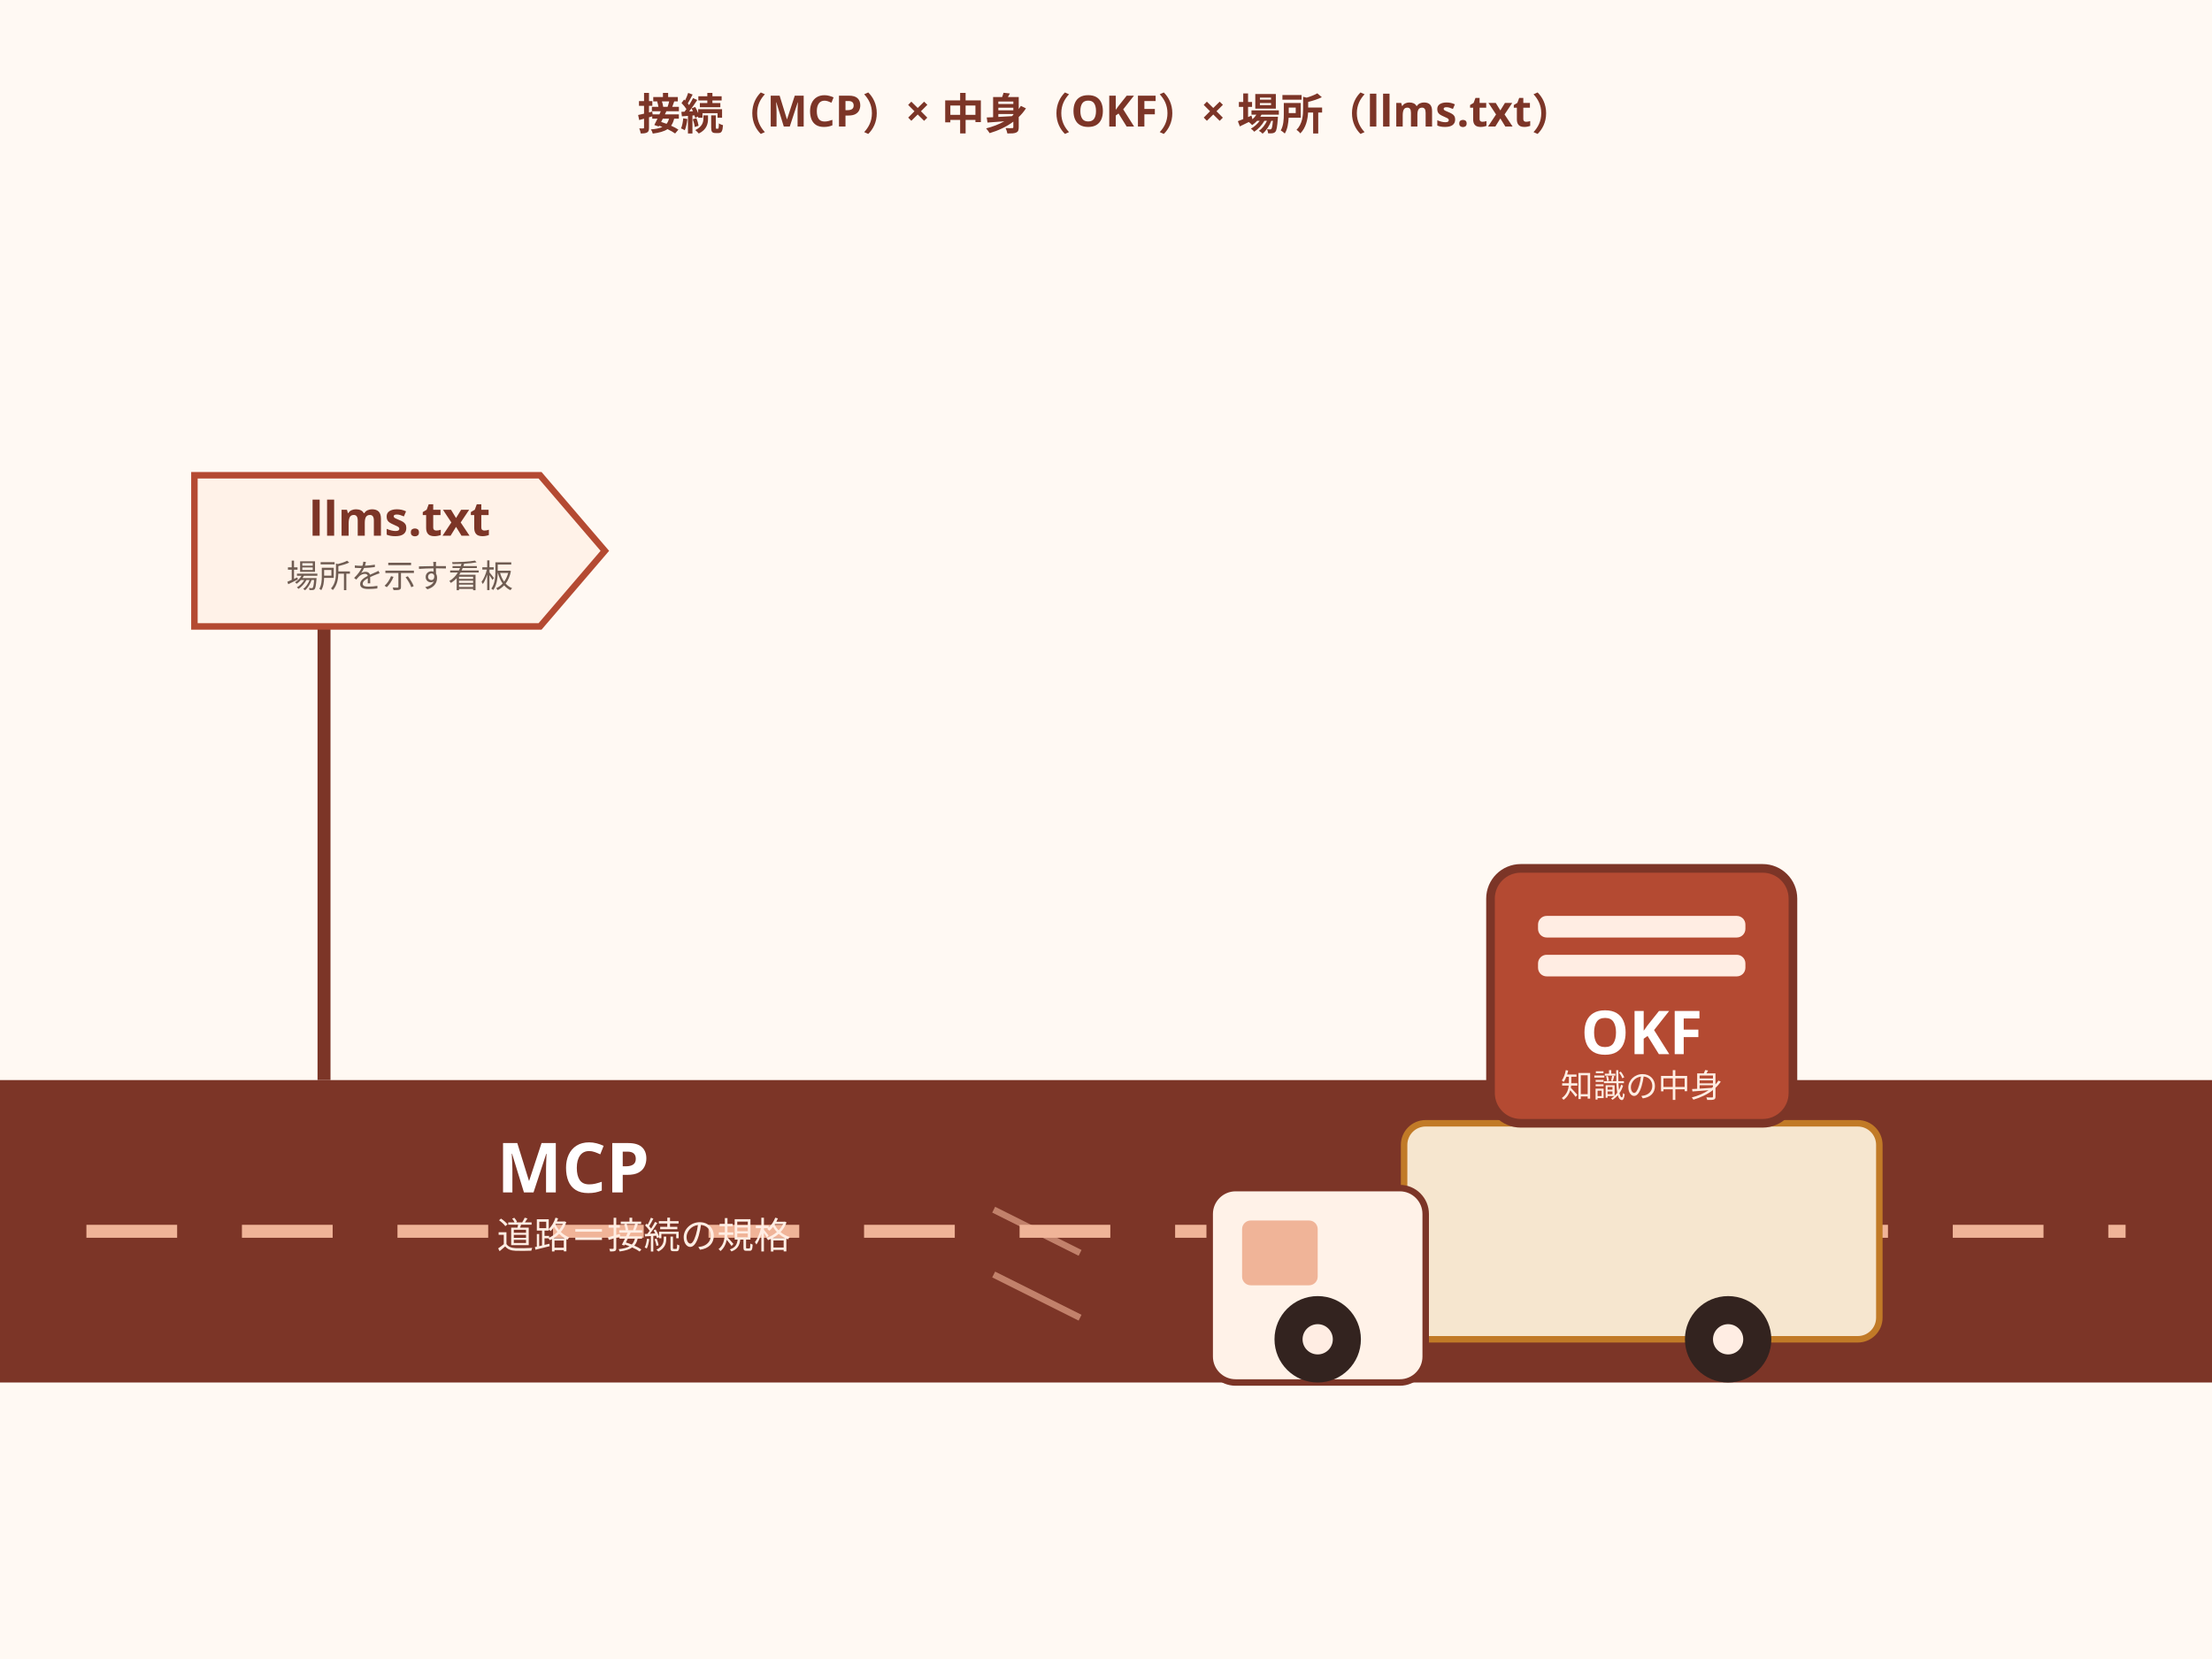
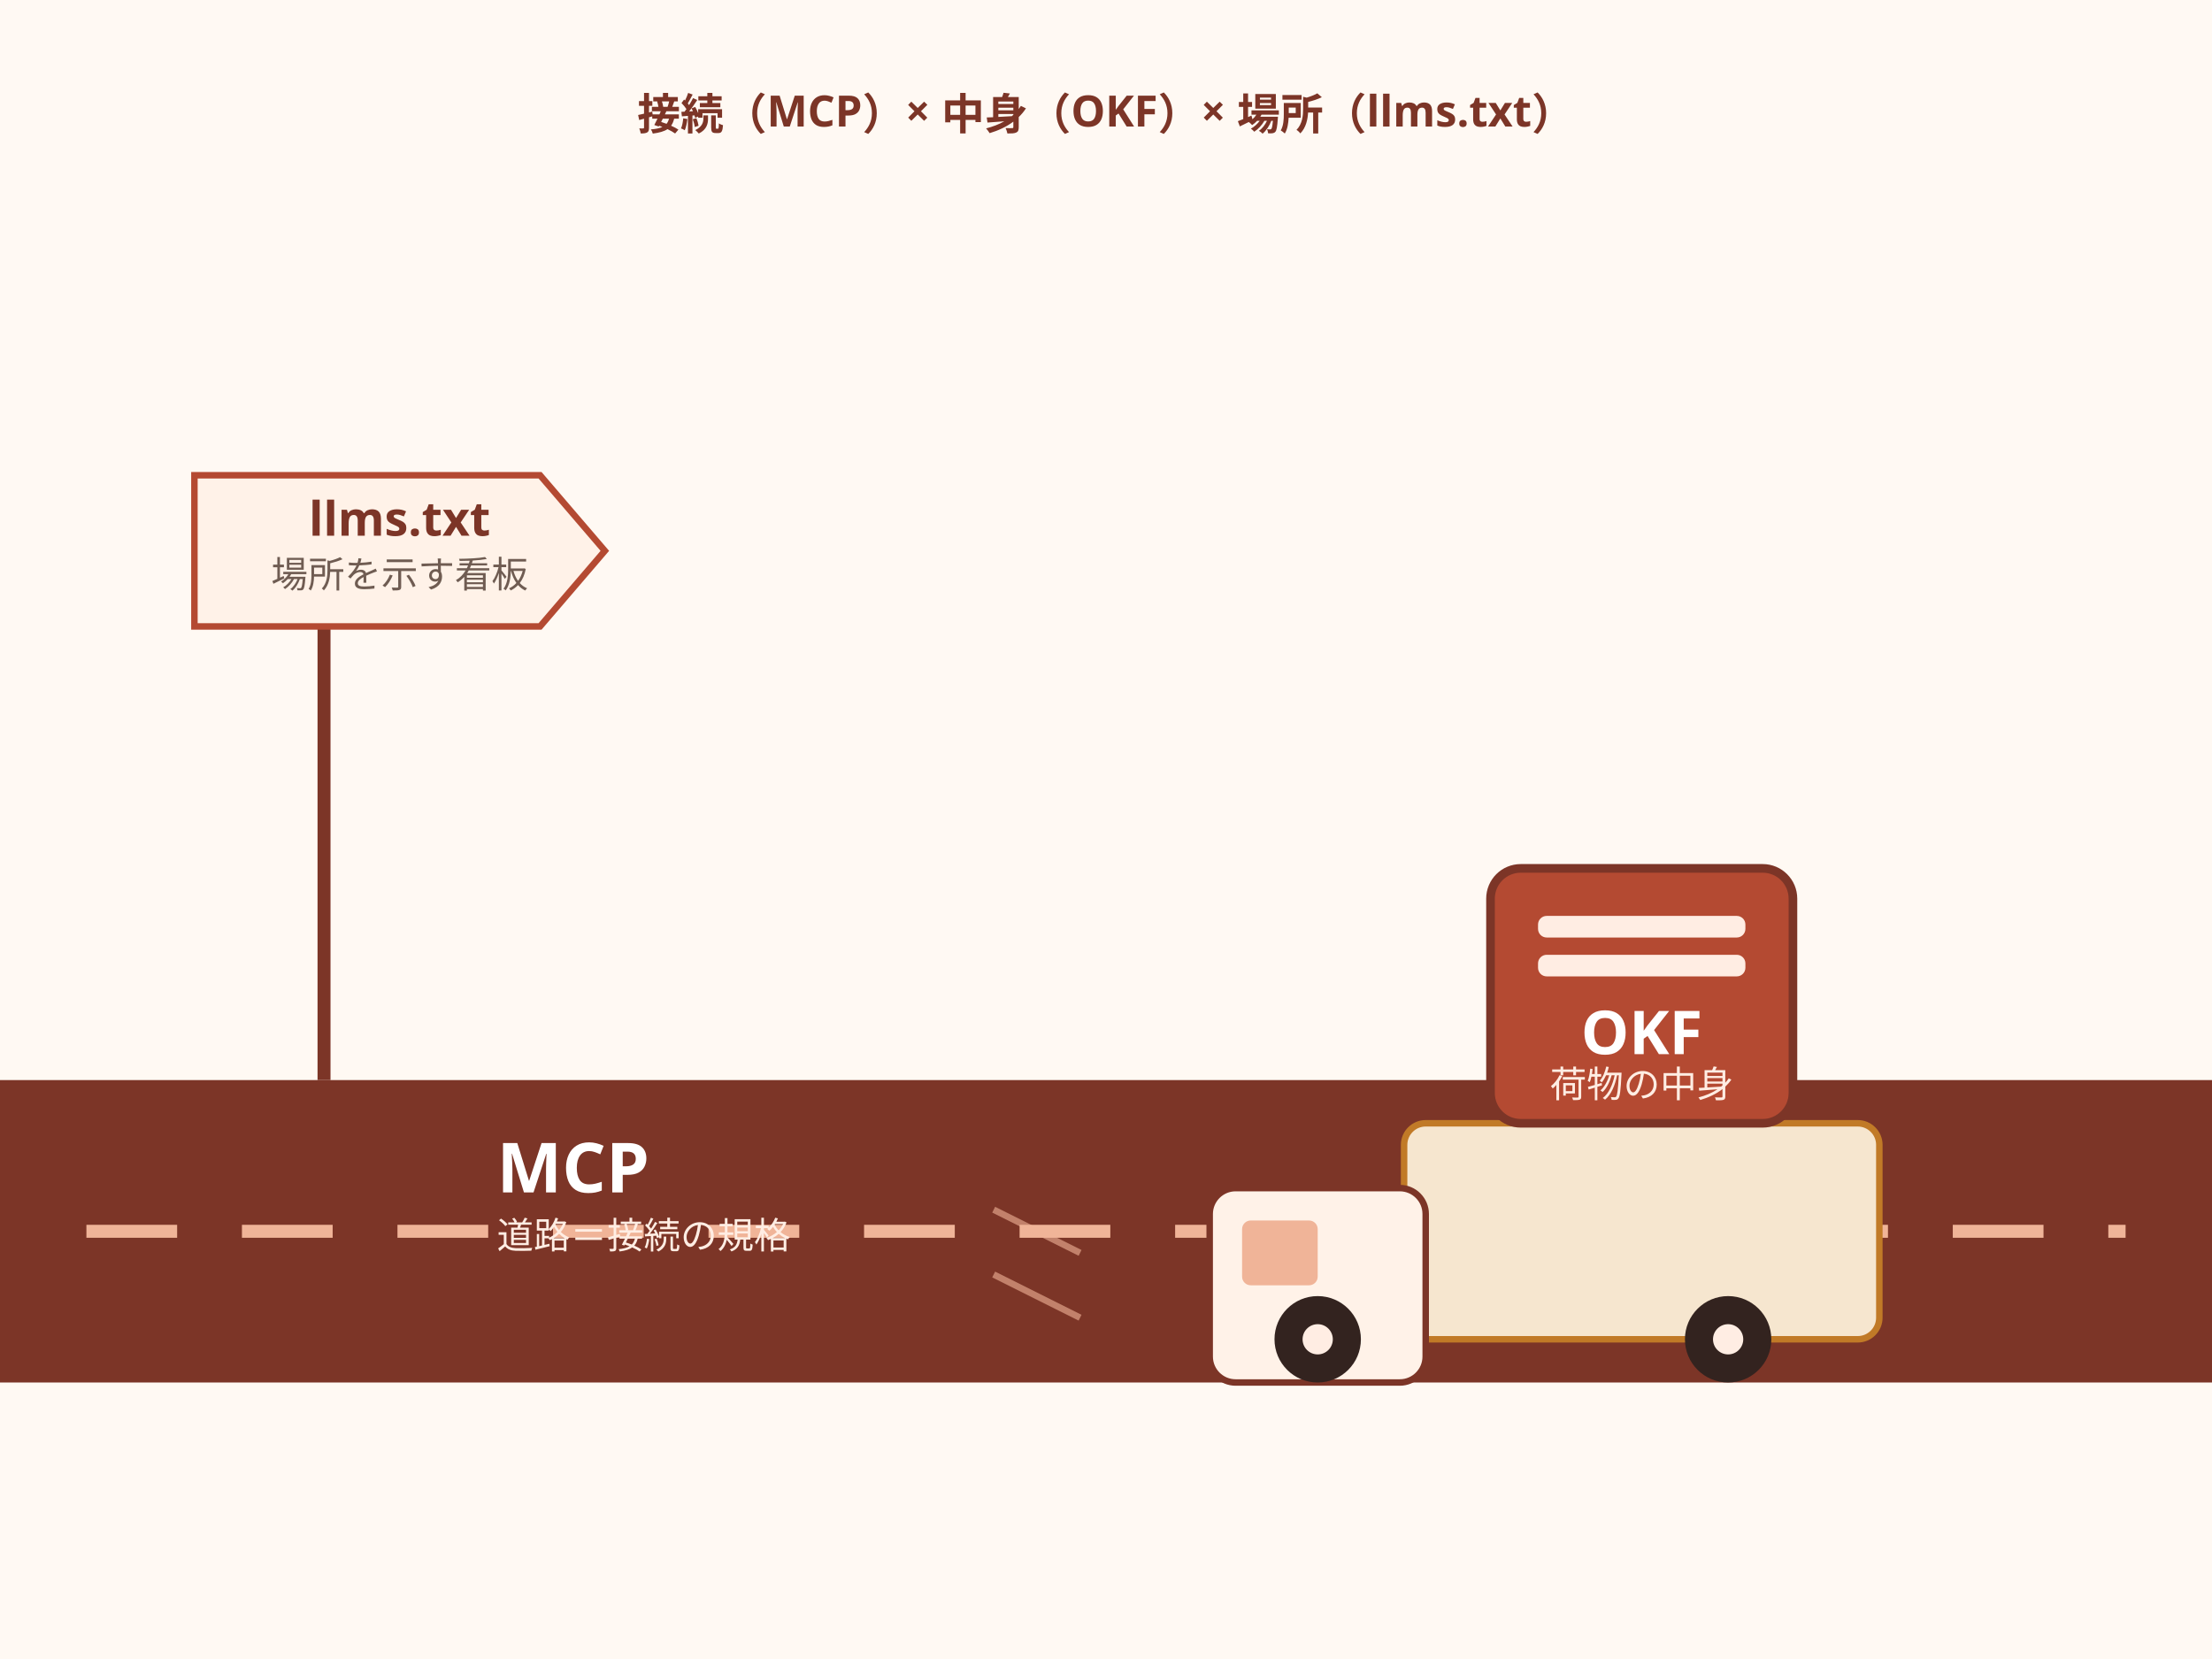
<svg xmlns="http://www.w3.org/2000/svg" width="1024" height="768" viewBox="0 0 1024 768">
  <rect width="1024" height="768" fill="#FFF9F3" />
  <text x="512" y="60" text-anchor="middle" font-family="Hiragino Sans, Hiragino Kaku Gothic ProN, sans-serif" font-size="20" font-weight="700" fill="#7C3527">接続（MCP）× 中身（OKF）× 場所（llms.txt）</text>
  <g id="mcp-road">
    <rect x="0" y="500" width="1024" height="140" fill="#7C3527" />
    <line x1="40" y1="570" x2="984" y2="570" stroke="#F0B498" stroke-width="6" stroke-dasharray="42 30" />
    <text x="230" y="552" font-family="Hiragino Sans, Hiragino Kaku Gothic ProN, sans-serif" font-size="32" font-weight="800" fill="#FFFFFF">MCP</text>
    <text x="230" y="578" font-family="Hiragino Sans, Hiragino Kaku Gothic ProN, sans-serif" font-size="17" fill="#FFEDE3">道路＝接続の規格</text>
    <line x1="460" y1="560" x2="500" y2="580" stroke="#F0B498" stroke-width="3" opacity="0.6" />
    <line x1="460" y1="590" x2="500" y2="610" stroke="#F0B498" stroke-width="3" opacity="0.6" />
    <rect x="650" y="520" width="220" height="100" rx="10" fill="#F6E6CF" stroke="#C17A27" stroke-width="3" />
    <rect x="560" y="550" width="100" height="90" rx="12" fill="#FFF2E8" stroke="#7C3527" stroke-width="3" />
    <rect x="575" y="565" width="35" height="30" rx="4" fill="#F0B498" />
    <circle cx="610" cy="620" r="20" fill="#33231F" />
    <circle cx="610" cy="620" r="7" fill="#FFEDE3" />
    <circle cx="800" cy="620" r="20" fill="#33231F" />
    <circle cx="800" cy="620" r="7" fill="#FFEDE3" />
  </g>
  <g id="okf-cargo">
    <rect x="690" y="402" width="140" height="118" rx="14" fill="#B44A32" stroke="#7C3527" stroke-width="4" />
    <rect x="712" y="424" width="96" height="10" rx="4" fill="#FFEDE3" />
    <rect x="712" y="442" width="96" height="10" rx="4" fill="#FFEDE3" />
    <text x="760" y="488" text-anchor="middle" font-family="Hiragino Sans, Hiragino Kaku Gothic ProN, sans-serif" font-size="28" font-weight="800" fill="#FFFFFF">OKF</text>
-     <text x="760" y="508" text-anchor="middle" font-family="Hiragino Sans, Hiragino Kaku Gothic ProN, sans-serif" font-size="15" fill="#FFEDE3">知識の中身</text>
+     <text x="760" y="508" text-anchor="middle" font-family="Hiragino Sans, Hiragino Kaku Gothic ProN, sans-serif" font-size="17" fill="#FFEDE3">荷物の中身</text>
  </g>
  <g id="llmstxt-sign">
    <rect x="147" y="258" width="6" height="242" fill="#7C3527" />
    <path d="M 90 220 H 250 L 280 255 L 250 290 H 90 Z" fill="#FFF2E8" stroke="#B44A32" stroke-width="3" />
    <text x="185" y="248" text-anchor="middle" font-family="Hiragino Sans, Hiragino Kaku Gothic ProN, sans-serif" font-size="22" font-weight="800" fill="#7C3527">llms.txt</text>
-     <text x="185" y="272" text-anchor="middle" font-family="Hiragino Sans, Hiragino Kaku Gothic ProN, sans-serif" font-size="15" fill="#6F5C52">場所を示す看板</text>
+     <text x="185" y="272" text-anchor="middle" font-family="Hiragino Sans, Hiragino Kaku Gothic ProN, sans-serif" font-size="17" fill="#6F5C52">場所を示す看板</text>
  </g>
</svg>
